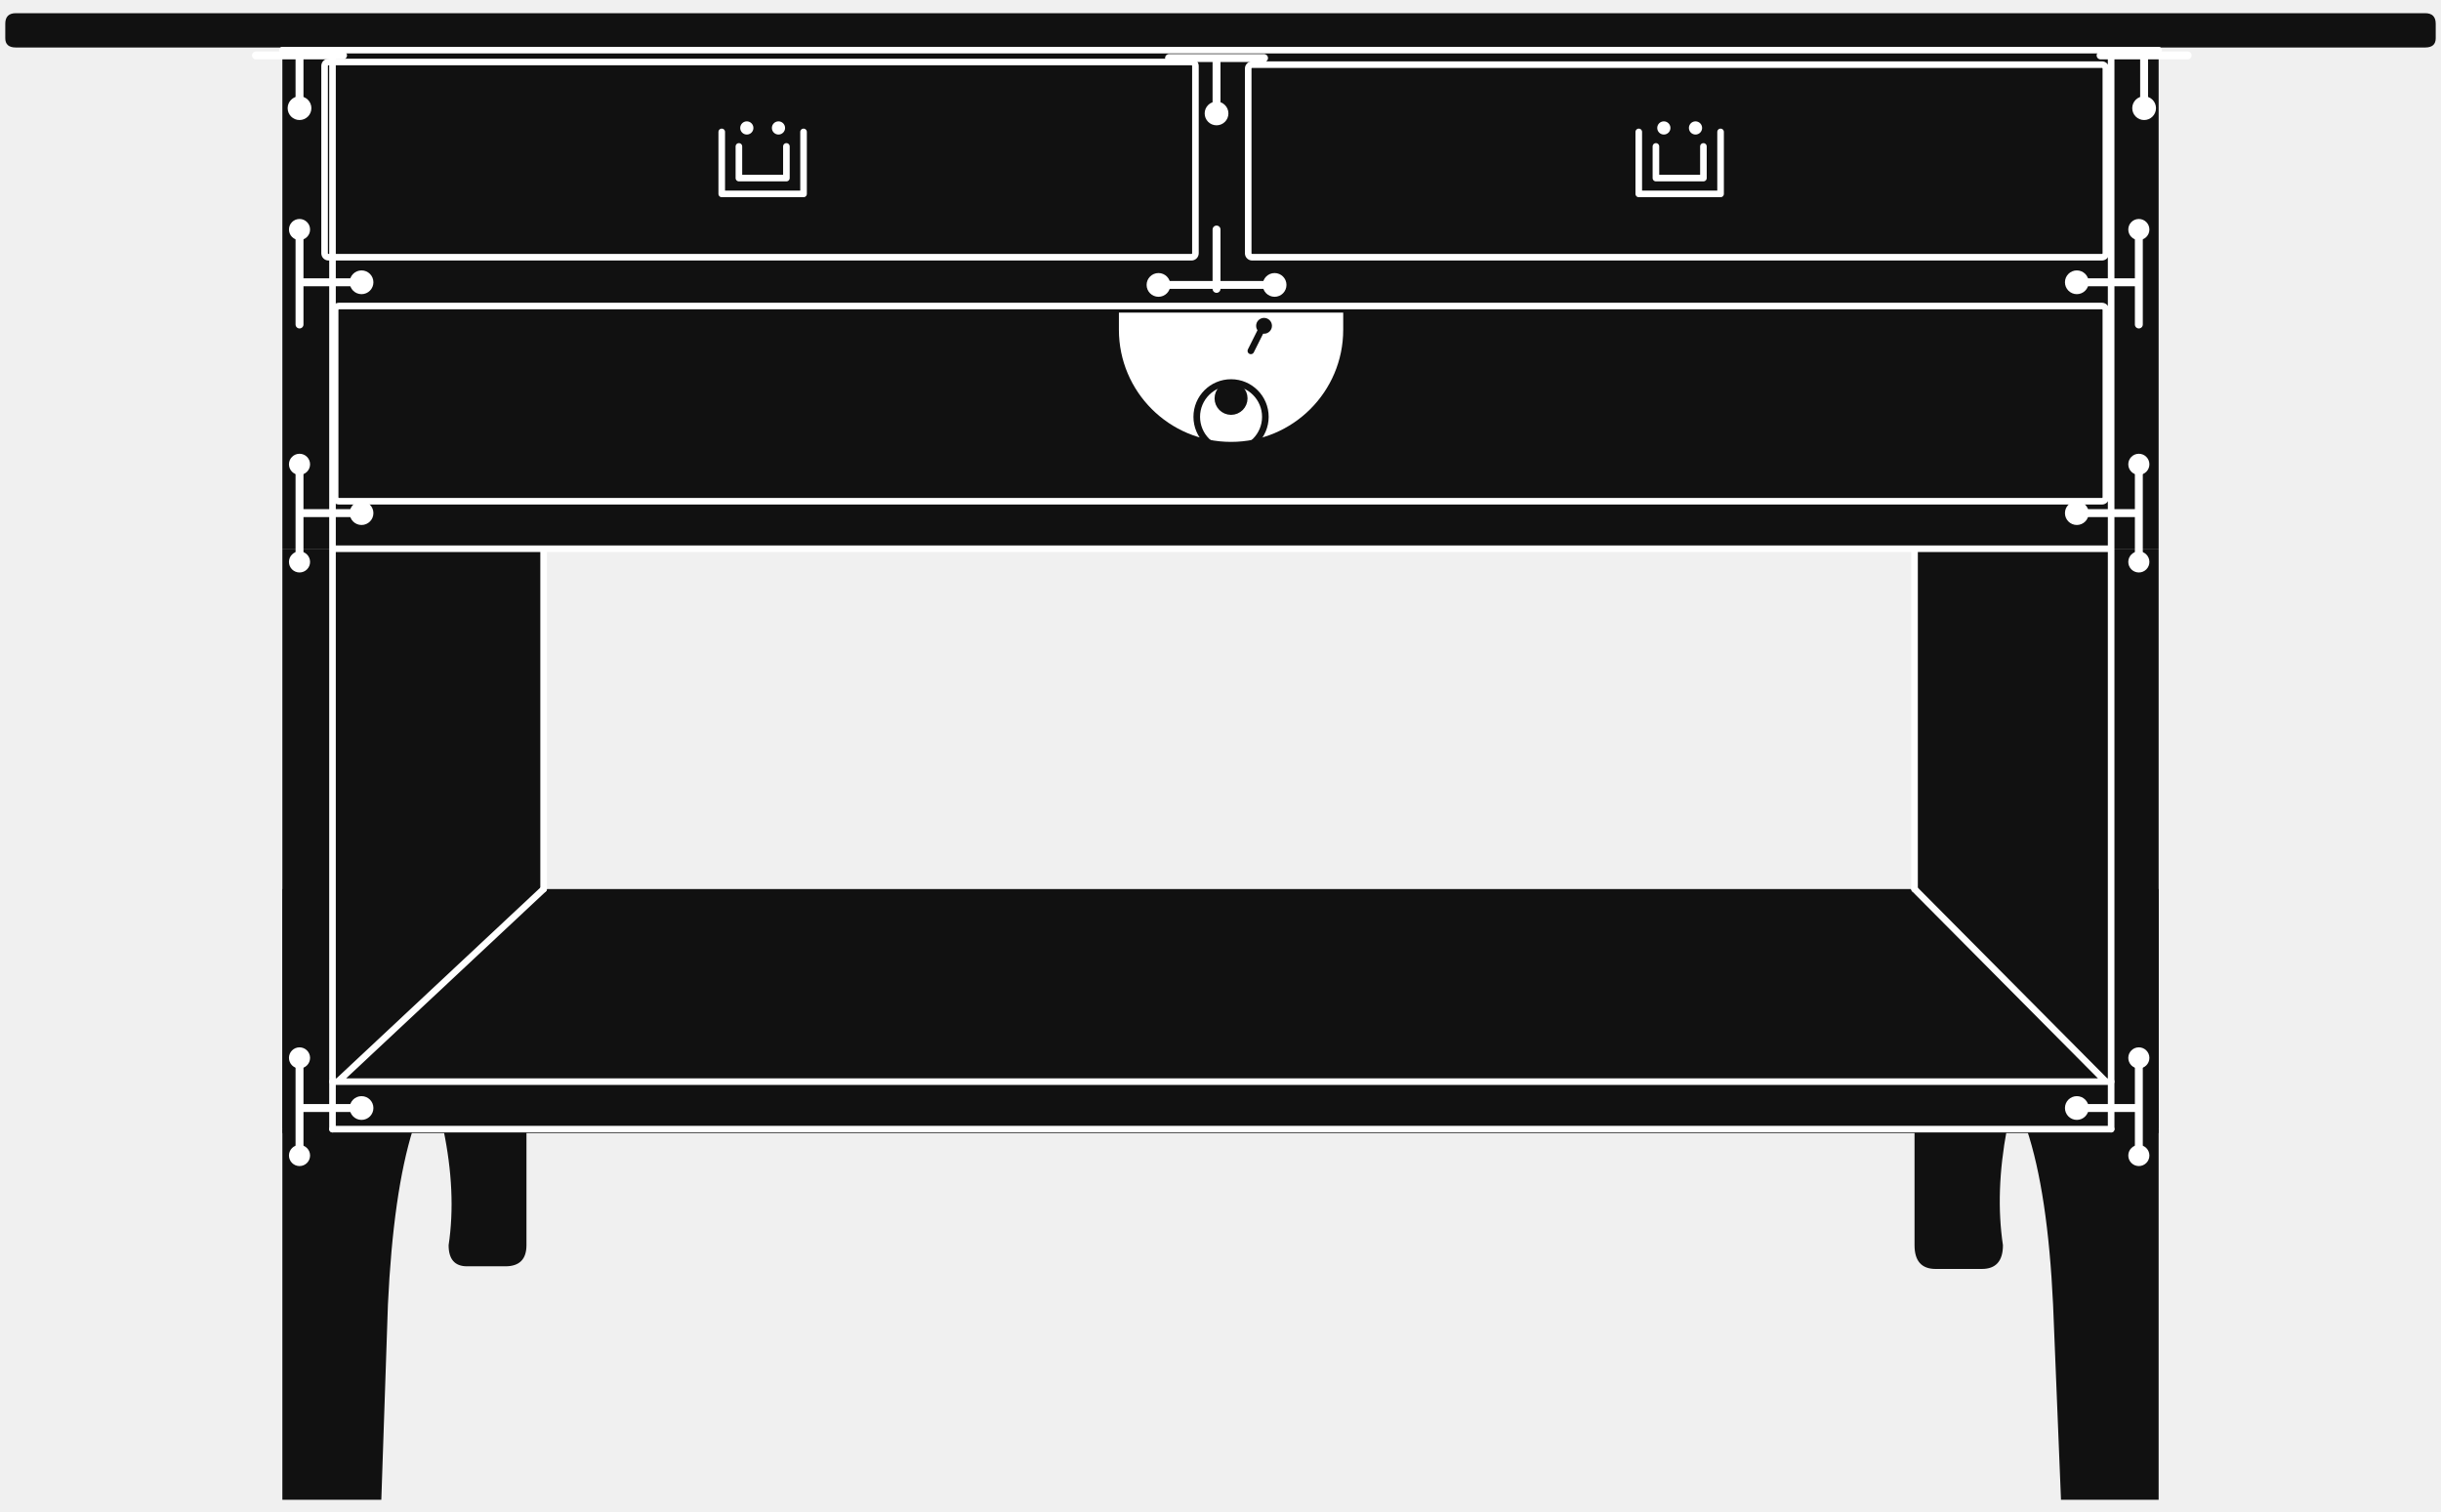
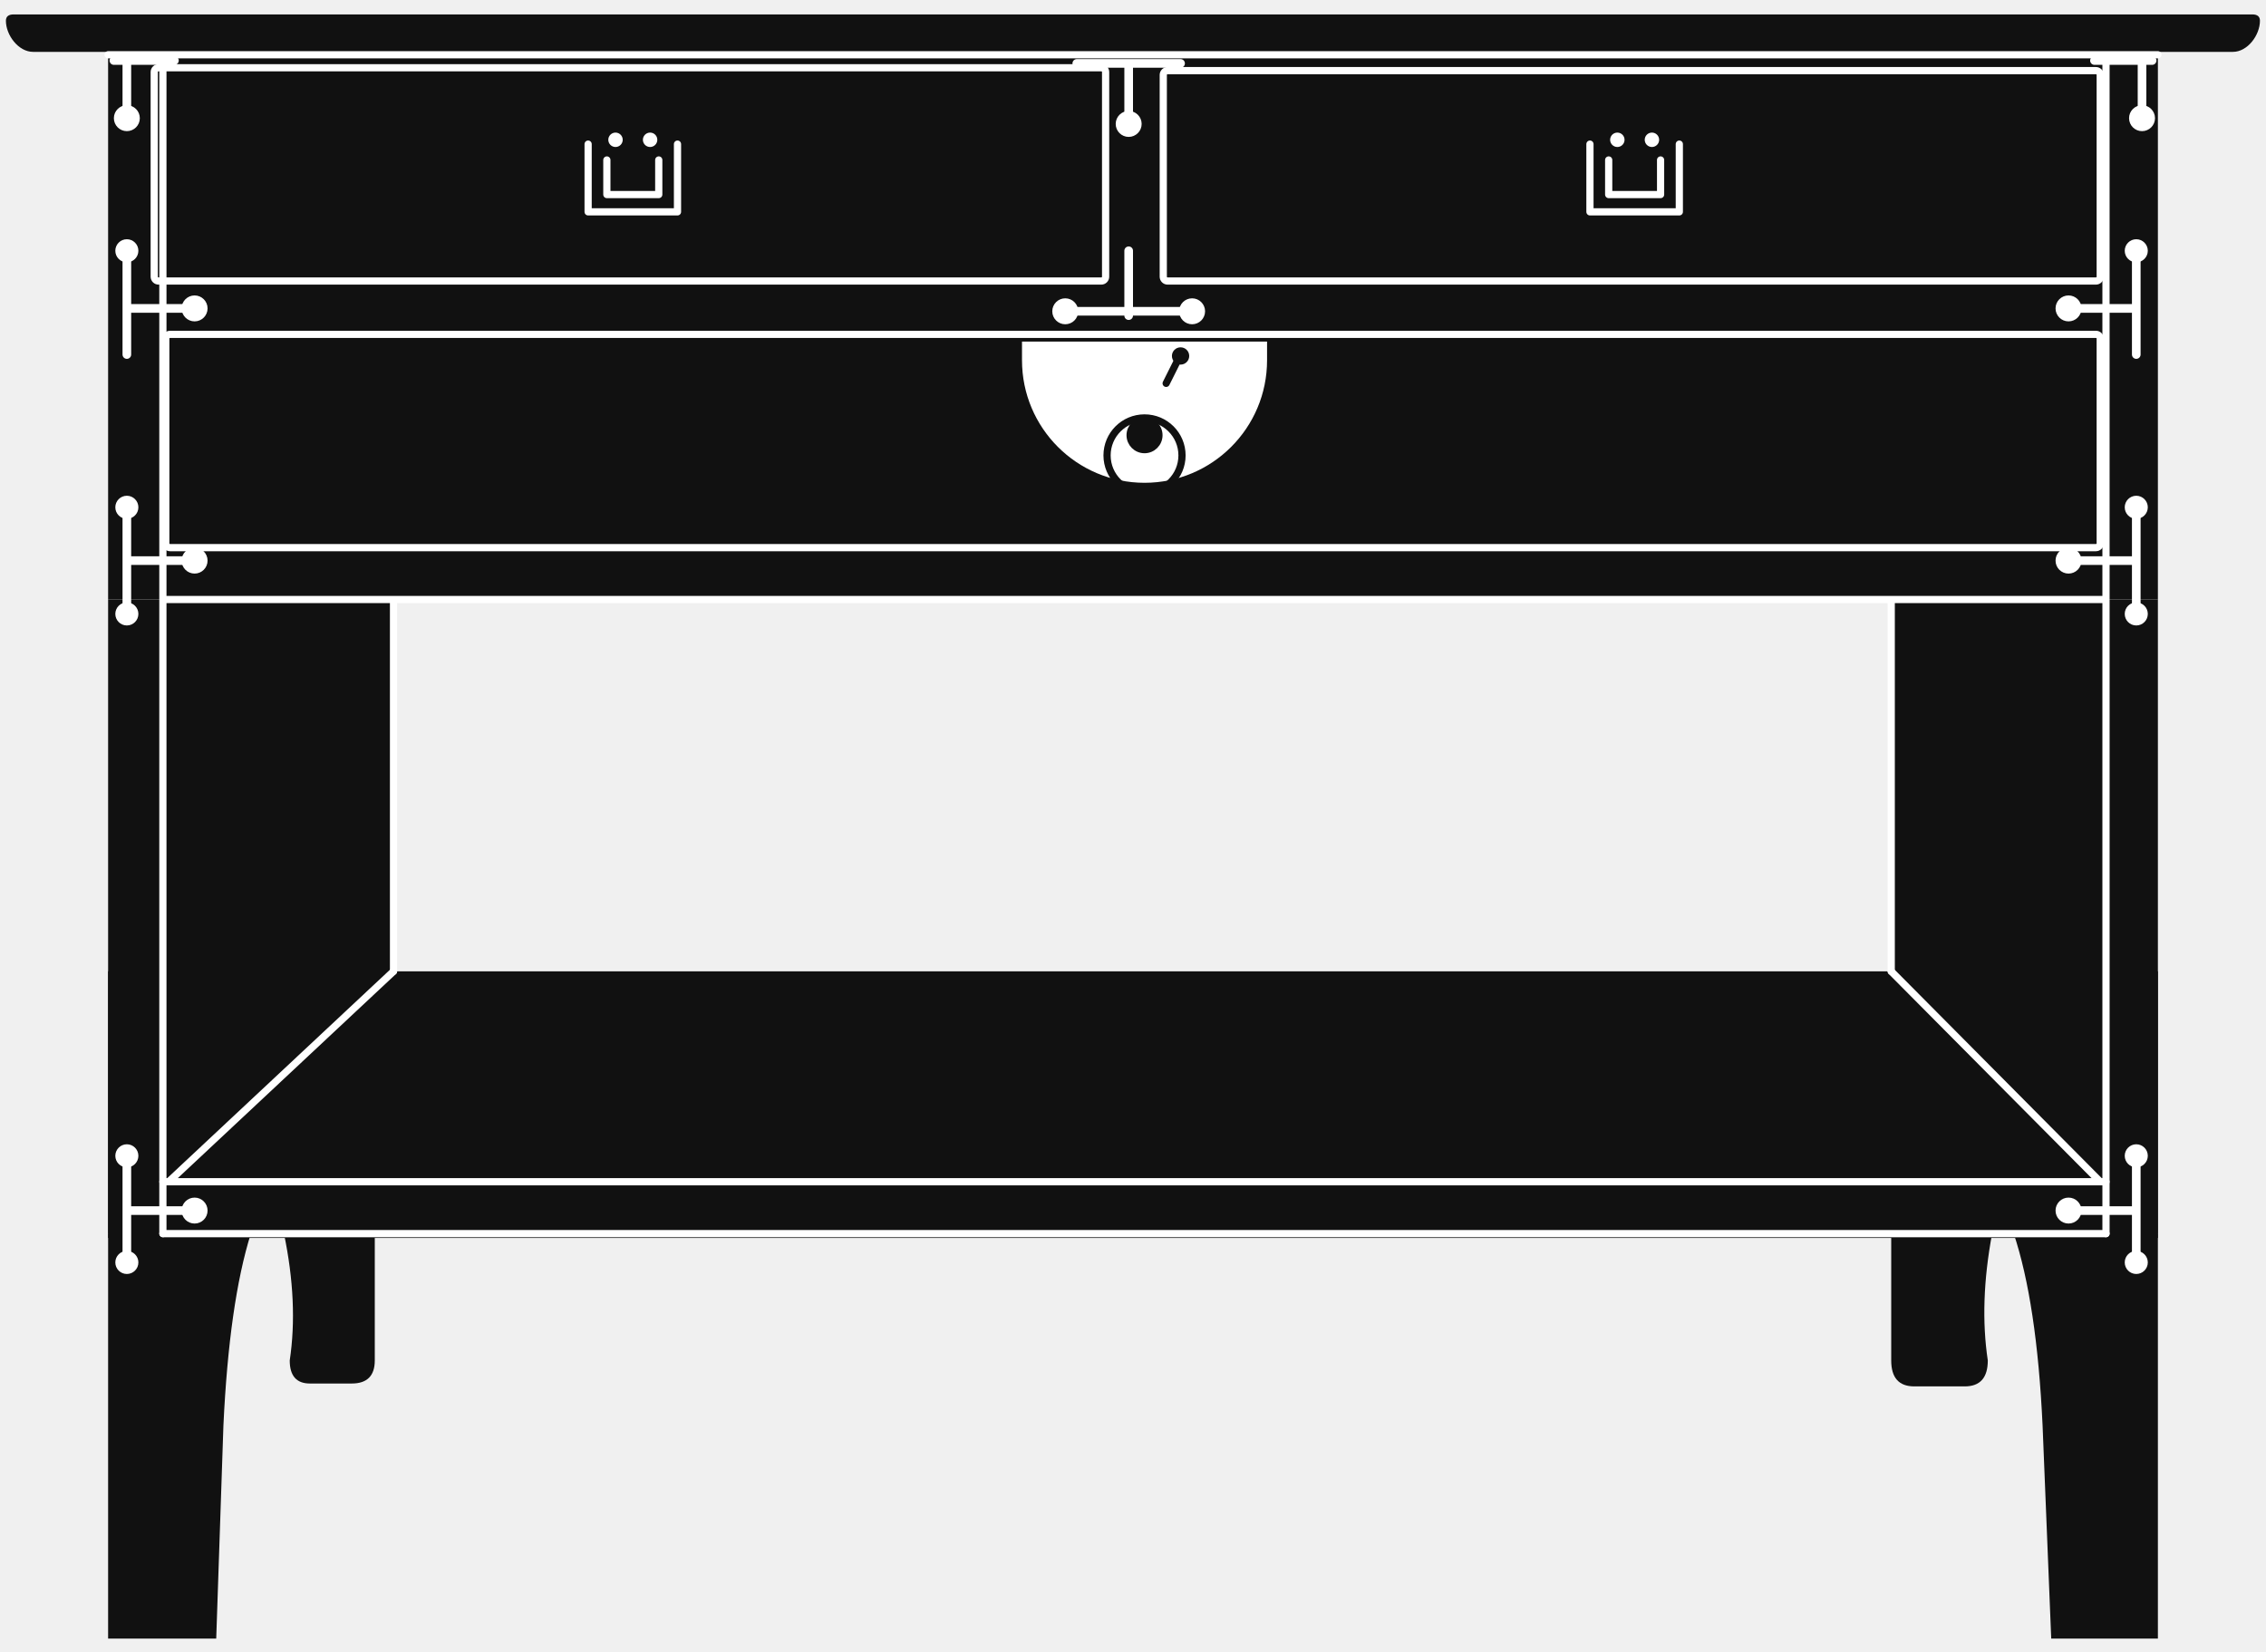
- <svg xmlns="http://www.w3.org/2000/svg" viewBox="-176 756 1850 1146">
+ <svg xmlns="http://www.w3.org/2000/svg" viewBox="-37 756 1572 1146">
  <g fill="#111">
-     <path d="M-164 766 H1662 Q1670 766 1670 774 V785 Q1670 792 1662 792 H-164 Q-172 792 -172 785 V774 Q-172 766 -164 766 Z" />
+     <path d="M-27.5 766 H1525.5 Q1530.8 766 1530.8 770.4 C1530.8 780.3 1522.3 792.0 1512.0 792 H-14.0 C-24.3 792.0 -32.9 780.3 -32.9 770.4 Q-32.9 766 -27.5 766 Z" />
    <rect x="38" y="792" width="1422" height="380" />
    <rect x="38" y="1172" width="198" height="440" />
    <rect x="1275" y="1172" width="185" height="440" />
    <rect x="38" y="1430" width="1422" height="185" />
    <path d="M38 1612 H137 Q122 1660 118 1745 L113 1893 H38 Z" />
    <path d="M1460 1612 H1360 Q1376 1660 1380 1745 L1386 1893 H1460 Z" />
    <path d="M160 1612 H223 V1700 Q223 1716 207 1716 H178 Q164 1716 164 1700 Q170 1660 160 1612 Z" />
    <path d="M1275 1612 H1345 Q1336 1660 1342 1700 Q1342 1718 1326 1718 H1291 Q1275 1718 1275 1700 Z" />
  </g>
  <g fill="none" stroke="#fff" stroke-width="5" stroke-linejoin="round" stroke-linecap="round">
    <rect x="70" y="803" width="660" height="148" rx="3" />
    <rect x="770" y="805" width="650" height="146" rx="3" />
    <rect x="78" y="988" width="1342" height="148" rx="3" />
    <path d="M38 794 H1460 M76 794 V1612 M1424 794 V1612 M76 1172 H1424 M236 1172 V1430 M1275 1172 V1430" />
    <path d="M236 1430 L80 1576 M1275 1430 L1420 1576 M76 1576 H1424 M76 1612 H1424" />
    <path d="M371 856 V903 H433 V856 M384 867 V891 H420 V867" stroke-width="5" />
    <path d="M1066 856 V903 H1128 V856 M1079 867 V891 H1115 V867" stroke-width="5" />
  </g>
  <g fill="#fff">
    <circle cx="390" cy="853" r="5" />
    <circle cx="414" cy="853" r="5" />
    <circle cx="1085" cy="853" r="5" />
    <circle cx="1109" cy="853" r="5" />
    <path d="M672 993 H842 V1006 A85 85 0 0 1 672 1006 Z" />
  </g>
  <g fill="none" stroke="#111" stroke-width="5" stroke-linecap="round">
    <circle cx="757" cy="1072" r="26" />
    <circle cx="757" cy="1058" r="10" fill="#111" />
    <path d="M780 1006 l-8 16" />
  </g>
  <circle cx="782" cy="1003" r="6" fill="#111" />
  <g fill="none" stroke="#fff" stroke-width="6" stroke-linecap="round">
-     <path d="M18 798 H84 M51 798 V836" />
+     <path d="M42 798 H84 M51 798 V836" />
    <path d="M51 932 V1002 M51 970 H96" />
    <path d="M51 1110 V1180 M51 1145 H96" />
    <path d="M51 1560 V1630 M51 1596 H96" />
-     <path d="M1482 798 H1416 M1449 798 V836" />
+     <path d="M1456 798 H1416 M1449 798 V836" />
    <path d="M1445 932 V1002 M1445 970 H1400" />
    <path d="M1445 1110 V1180 M1445 1145 H1400" />
    <path d="M1445 1560 V1630 M1445 1596 H1400" />
    <path d="M710 800 H782 M746 800 V840" />
    <path d="M746 930 V975 M704 972 H788" />
  </g>
  <g fill="#fff">
    <circle cx="51" cy="838" r="9" />
    <circle cx="51" cy="930" r="8" />
    <circle cx="98" cy="970" r="9" />
    <circle cx="51" cy="1108" r="8" />
    <circle cx="98" cy="1145" r="9" />
    <circle cx="51" cy="1182" r="8" />
    <circle cx="51" cy="1558" r="8" />
    <circle cx="98" cy="1596" r="9" />
    <circle cx="51" cy="1632" r="8" />
    <circle cx="1449" cy="838" r="9" />
    <circle cx="1445" cy="930" r="8" />
    <circle cx="1398" cy="970" r="9" />
    <circle cx="1445" cy="1108" r="8" />
    <circle cx="1398" cy="1145" r="9" />
    <circle cx="1445" cy="1182" r="8" />
    <circle cx="1445" cy="1558" r="8" />
    <circle cx="1398" cy="1596" r="9" />
    <circle cx="1445" cy="1632" r="8" />
    <circle cx="746" cy="842" r="9" />
    <circle cx="702" cy="972" r="9" />
    <circle cx="790" cy="972" r="9" />
  </g>
</svg>
